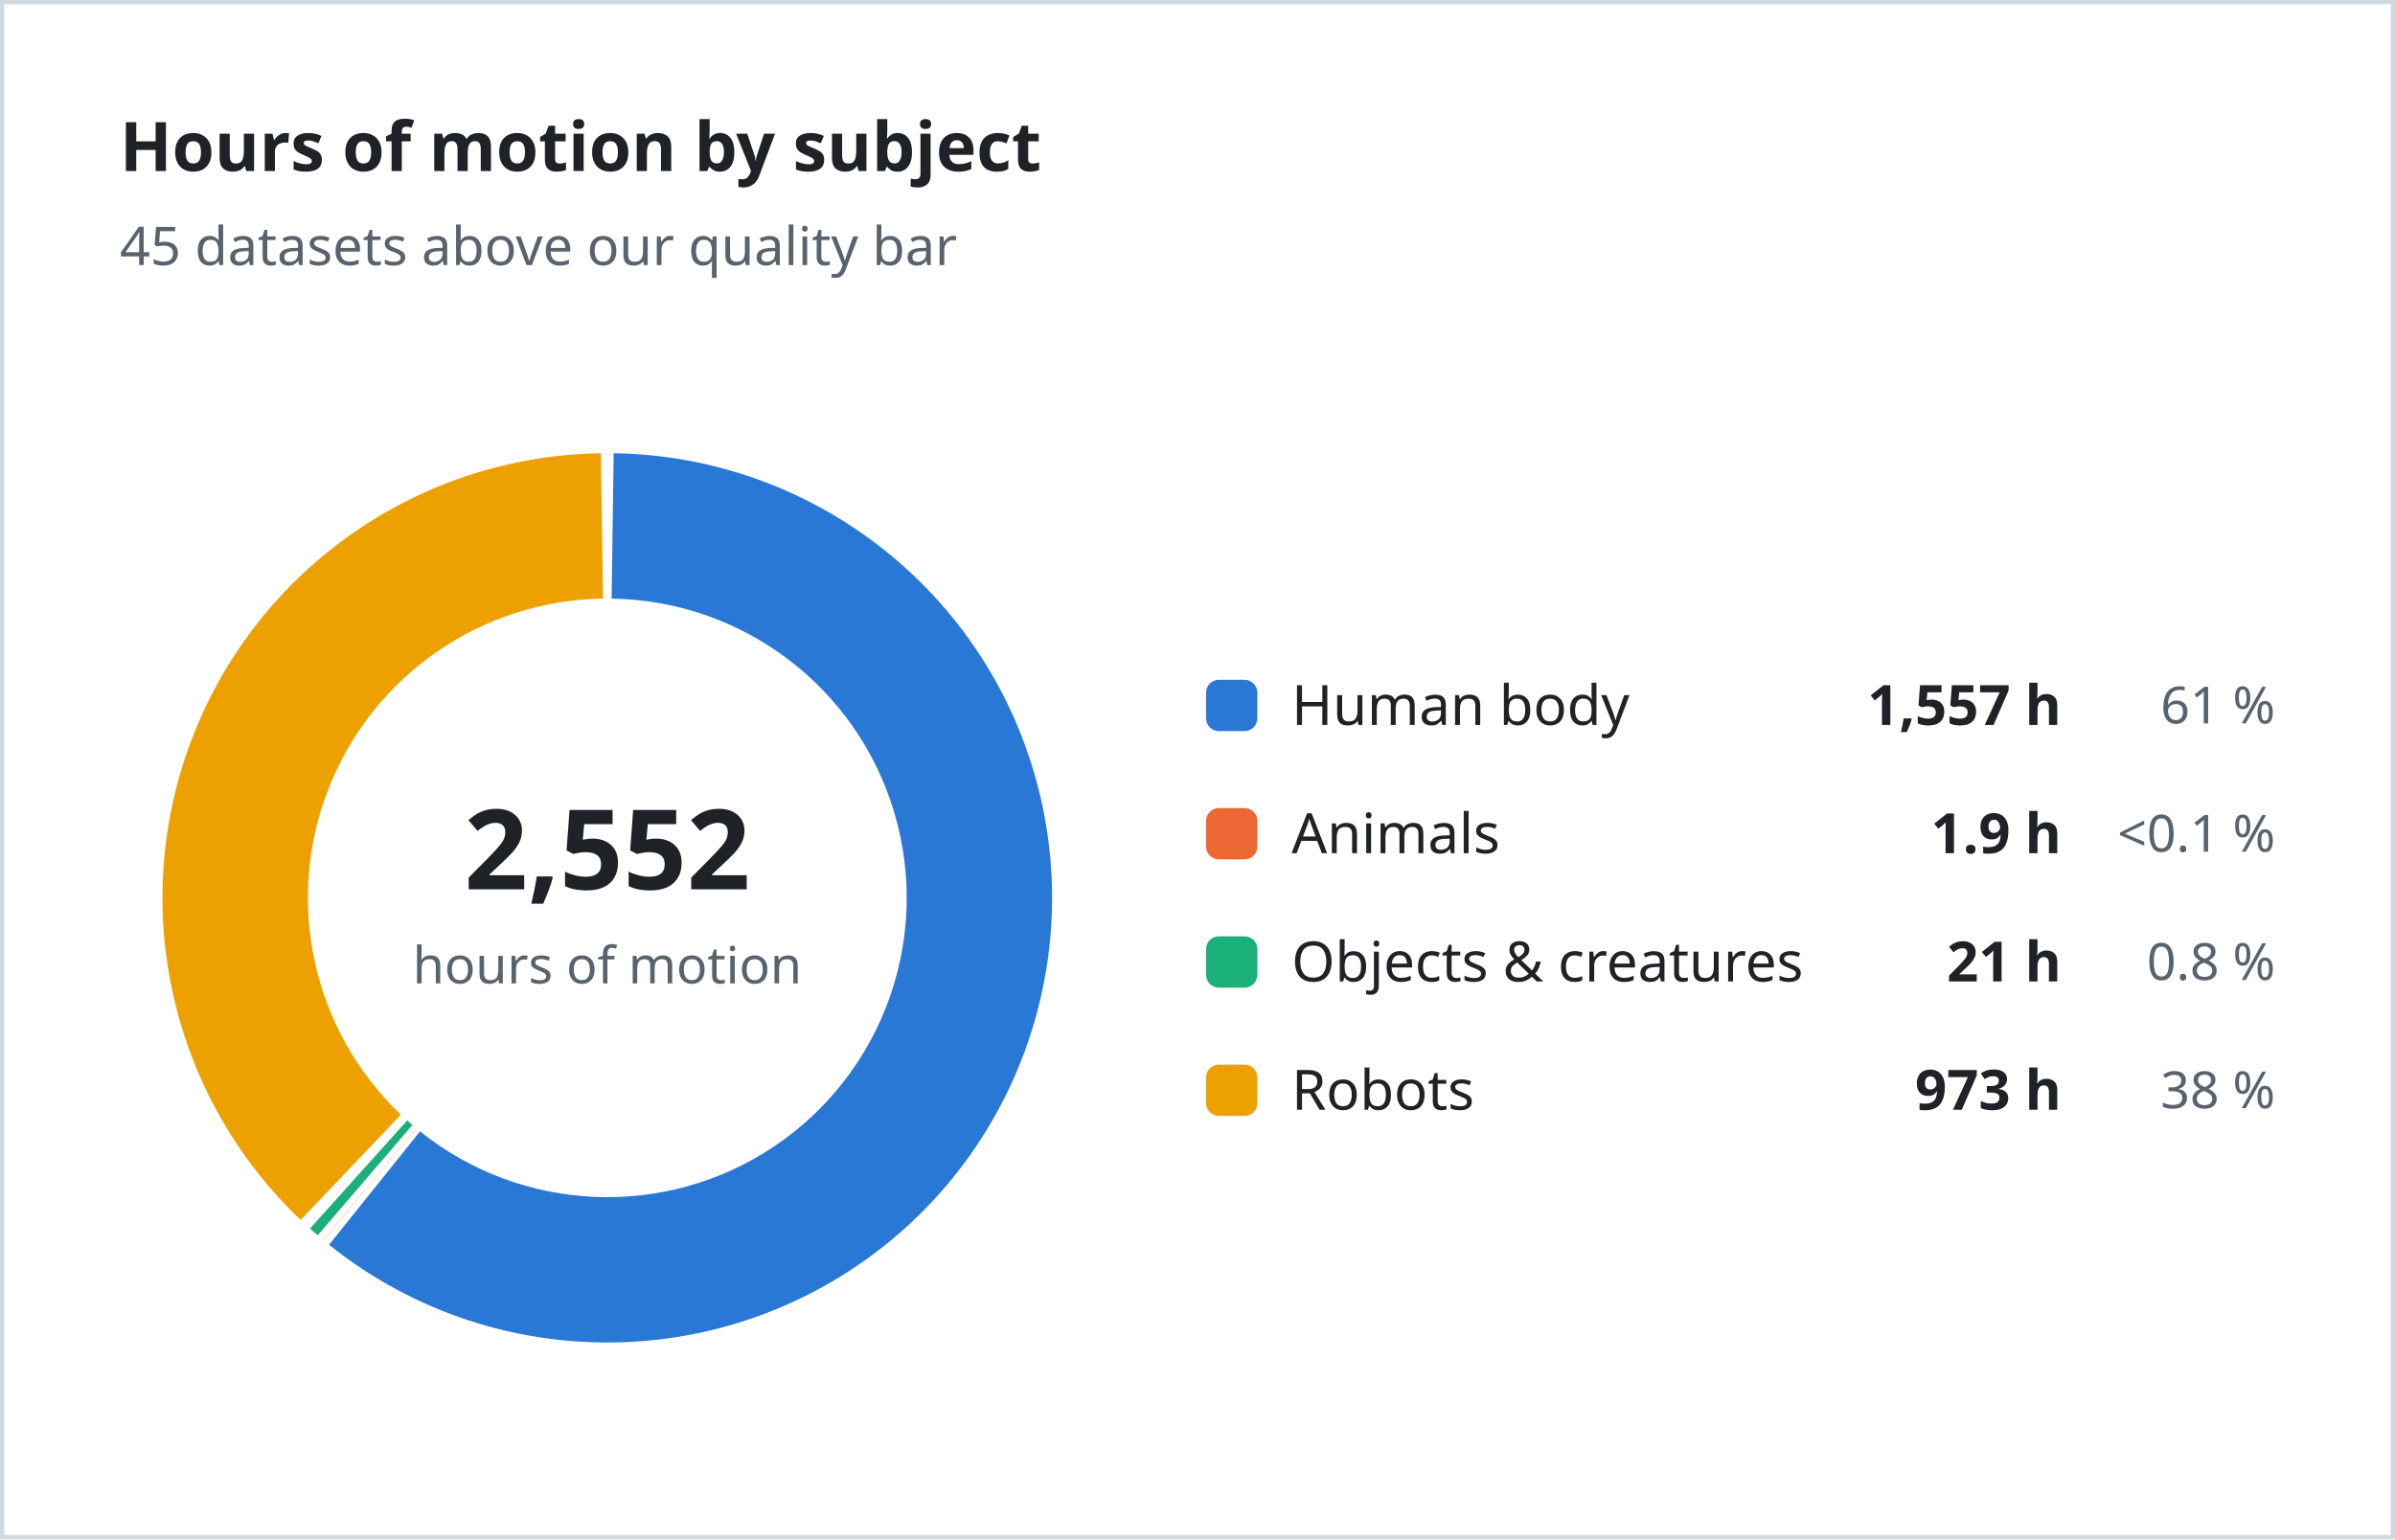
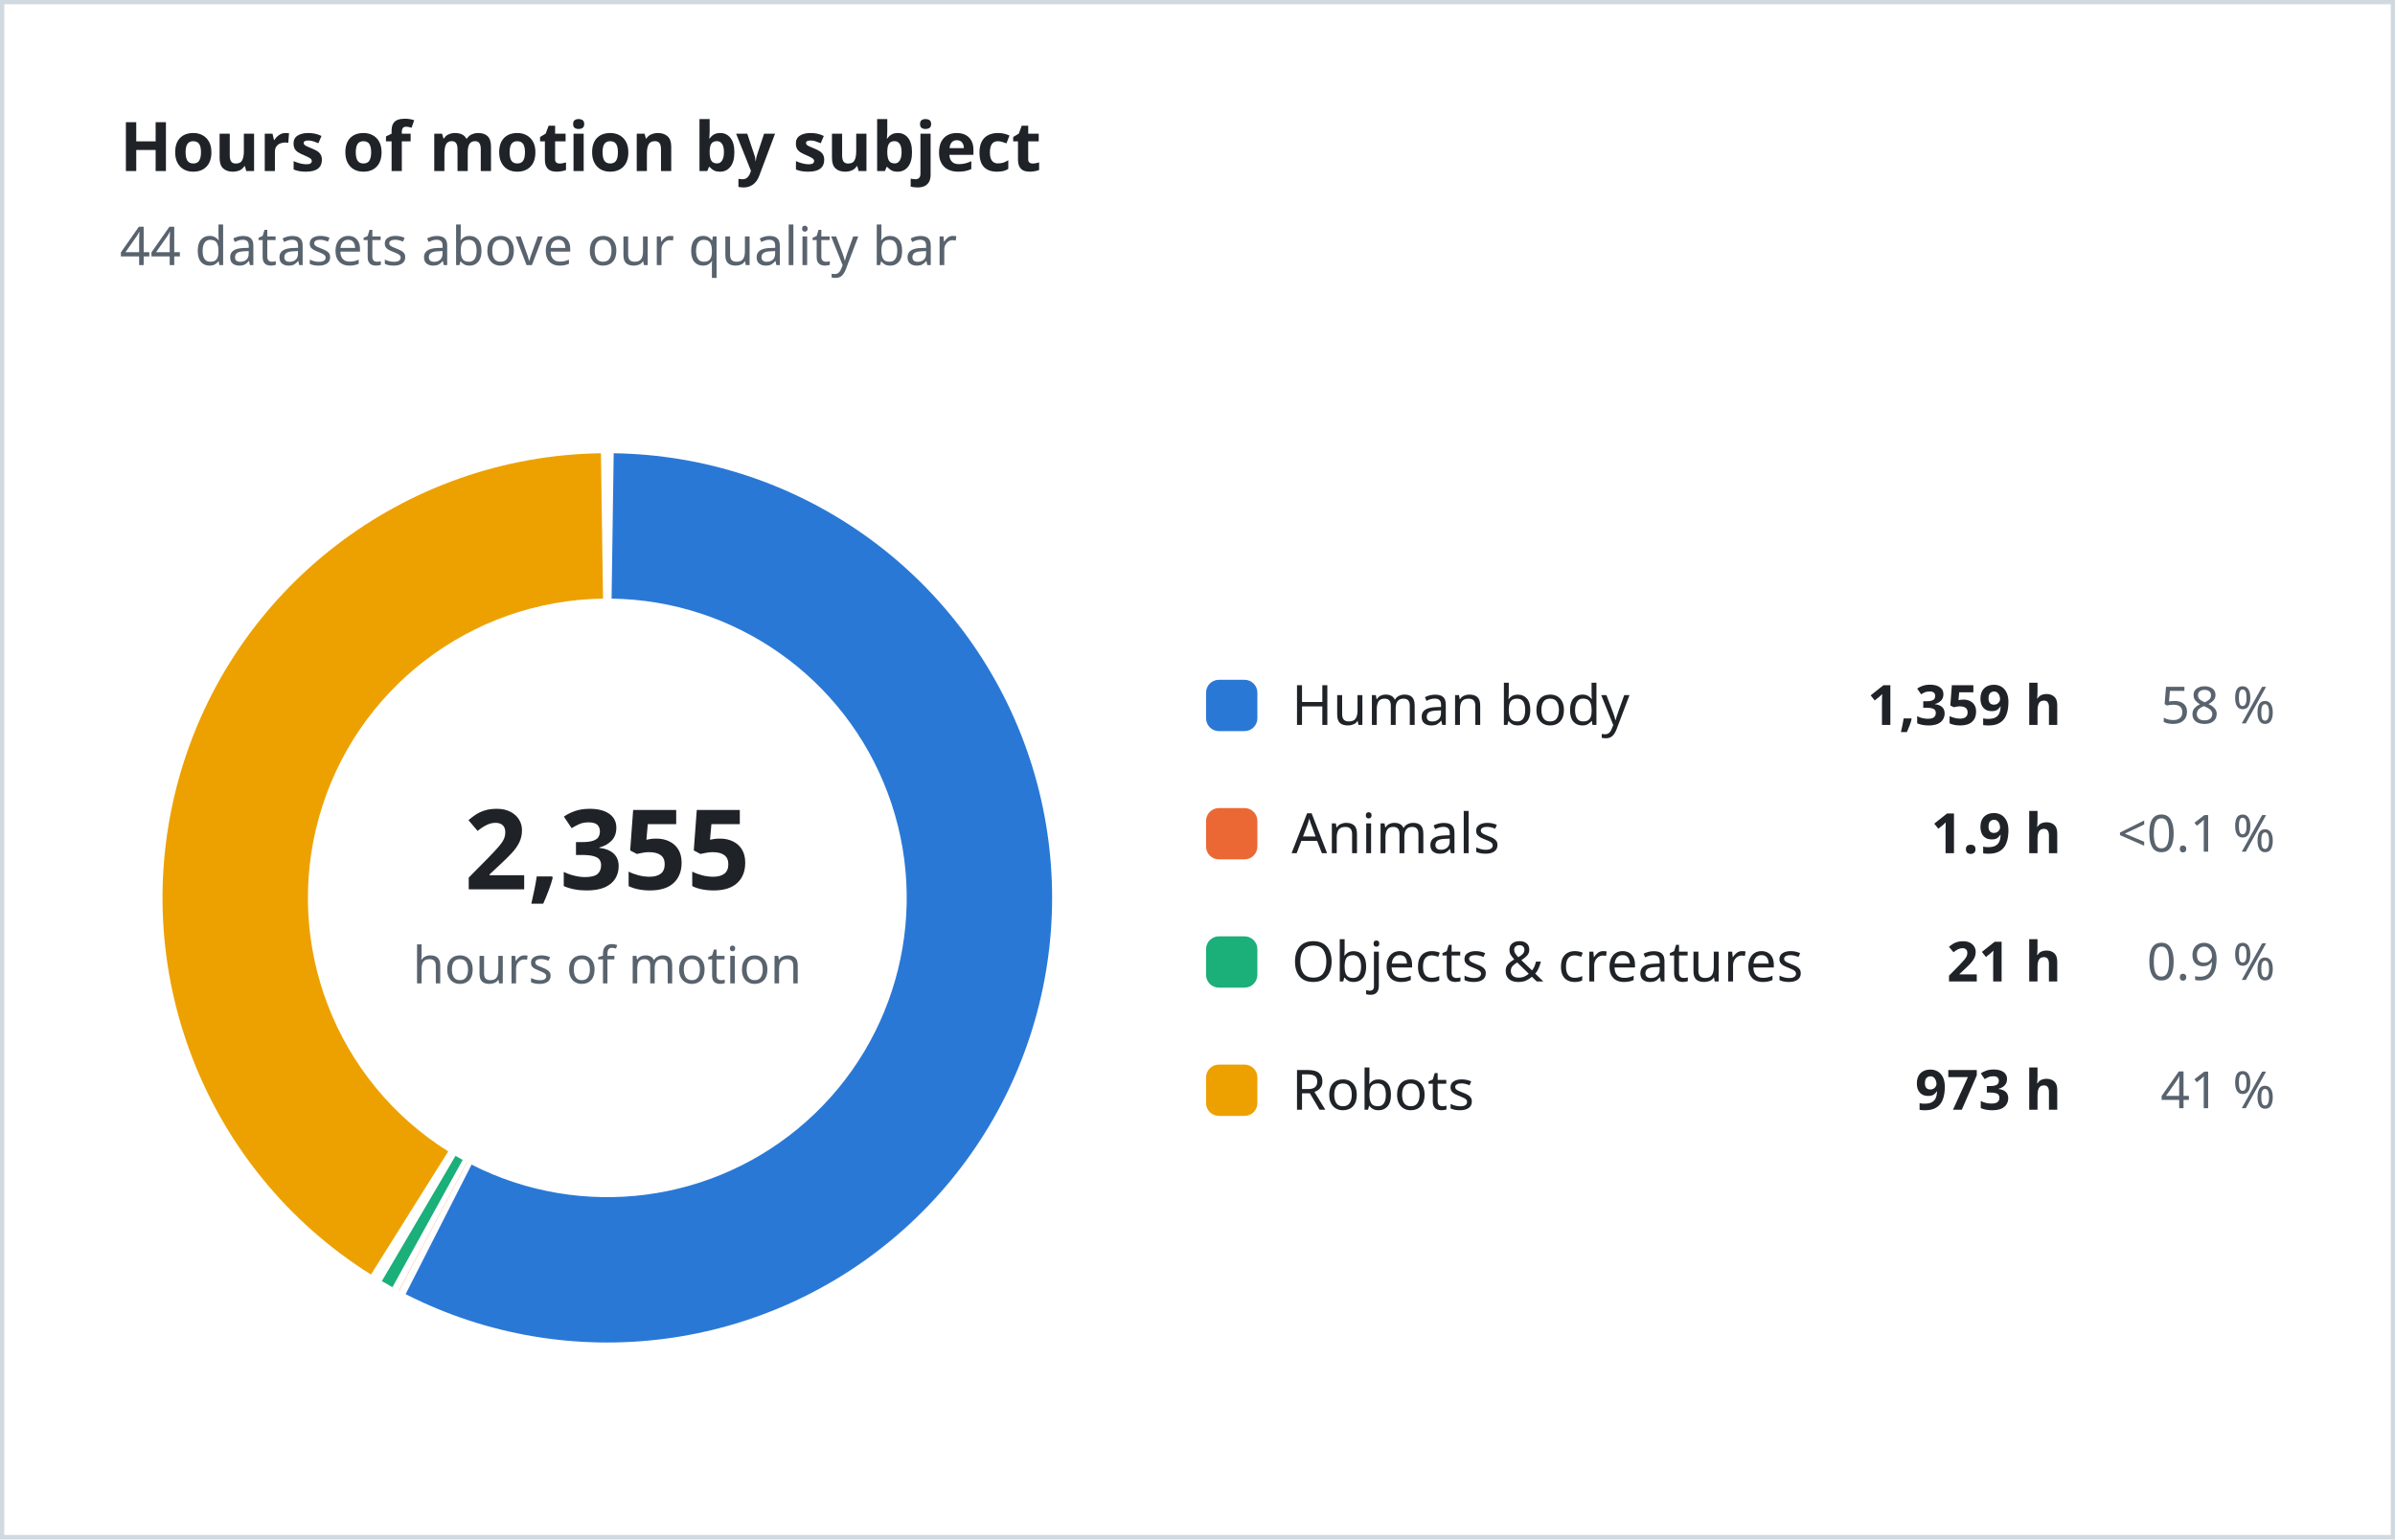
<svg xmlns="http://www.w3.org/2000/svg" width="560" height="360" viewBox="0 0 560 360" role="img" aria-label="Hours of motion by subject" font-family="-apple-system, BlinkMacSystemFont, 'Segoe UI', 'Noto Sans', Helvetica, Arial, sans-serif">
  <rect x="0.5" y="0.5" width="559" height="359" fill="#ffffff" stroke="#d1d9e0" />
  <text x="28" y="40" font-size="16" font-weight="600" fill="#1f2328">Hours of motion by subject</text>
-   <text x="28" y="62" font-size="12.5" fill="#59636e">45 datasets above our quality bar</text>
-   <path d="M143.49,106.01 A104,104 0 1 1 76.94,291.14 L98.21,264.61 A70,70 0 1 0 143.00,140.01 Z" fill="#2a78d6" />
-   <path d="M75.63,290.07 A104,104 0 0 1 75.59,290.04 L97.30,263.87 A70,70 0 0 0 97.33,263.89 Z" fill="#eb6834" />
-   <path d="M74.29,288.94 A104,104 0 0 1 72.48,287.35 L95.21,262.06 A70,70 0 0 0 96.43,263.13 Z" fill="#1baf7a" />
-   <path d="M70.30,285.34 A104,104 0 0 1 140.51,106.01 L141.00,140.01 A70,70 0 0 0 93.74,260.71 Z" fill="#eda100" />
-   <text x="142" y="208" text-anchor="middle" font-size="26" font-weight="600" fill="#1f2328">2,552</text>
+   <text x="28" y="62" font-size="12.5" fill="#59636e">44 datasets above our quality bar</text>
+   <path d="M143.49,106.01 A104,104 0 1 1 94.84,302.69 L110.26,272.39 A70,70 0 1 0 143.00,140.01 Z" fill="#2a78d6" />
+   <path d="M93.31,301.90 A104,104 0 0 1 93.27,301.88 L109.20,271.84 A70,70 0 0 0 109.23,271.86 Z" fill="#eb6834" />
+   <path d="M91.76,301.06 A104,104 0 0 1 89.28,299.64 L106.51,270.34 A70,70 0 0 0 108.18,271.29 Z" fill="#1baf7a" />
+   <path d="M86.74,298.10 A104,104 0 0 1 140.51,106.01 L141.00,140.01 A70,70 0 0 0 104.80,269.30 Z" fill="#eda100" />
+   <text x="142" y="208" text-anchor="middle" font-size="26" font-weight="600" fill="#1f2328">2,355</text>
  <text x="142" y="230" text-anchor="middle" font-size="12" fill="#59636e">hours of motion</text>
  <rect x="282" y="159.0" width="12" height="12" rx="3" fill="#2a78d6" />
  <text x="302" y="165.0" dy="0.35em" font-size="13" fill="#1f2328">Human body</text>
-   <text x="482" y="165.0" dy="0.35em" text-anchor="end" font-size="13" font-weight="600" fill="#1f2328">1,557 h</text>
-   <text x="532" y="165.0" dy="0.35em" text-anchor="end" font-size="12" fill="#59636e">61 %</text>
+   <text x="482" y="165.0" dy="0.35em" text-anchor="end" font-size="13" font-weight="600" fill="#1f2328">1,359 h</text>
+   <text x="532" y="165.0" dy="0.35em" text-anchor="end" font-size="12" fill="#59636e">58 %</text>
  <rect x="282" y="189.0" width="12" height="12" rx="3" fill="#eb6834" />
  <text x="302" y="195.0" dy="0.35em" font-size="13" fill="#1f2328">Animals</text>
  <text x="482" y="195.0" dy="0.35em" text-anchor="end" font-size="13" font-weight="600" fill="#1f2328">1.9 h</text>
  <text x="532" y="195.0" dy="0.35em" text-anchor="end" font-size="12" fill="#59636e">&lt;0.1 %</text>
  <rect x="282" y="219.0" width="12" height="12" rx="3" fill="#1baf7a" />
  <text x="302" y="225.0" dy="0.35em" font-size="13" fill="#1f2328">Objects &amp; creatures</text>
  <text x="482" y="225.0" dy="0.35em" text-anchor="end" font-size="13" font-weight="600" fill="#1f2328">21 h</text>
-   <text x="532" y="225.0" dy="0.35em" text-anchor="end" font-size="12" fill="#59636e">0.8 %</text>
+   <text x="532" y="225.0" dy="0.35em" text-anchor="end" font-size="12" fill="#59636e">0.9 %</text>
  <rect x="282" y="249.0" width="12" height="12" rx="3" fill="#eda100" />
  <text x="302" y="255.0" dy="0.35em" font-size="13" fill="#1f2328">Robots</text>
  <text x="482" y="255.0" dy="0.35em" text-anchor="end" font-size="13" font-weight="600" fill="#1f2328">973 h</text>
-   <text x="532" y="255.0" dy="0.35em" text-anchor="end" font-size="12" fill="#59636e">38 %</text>
+   <text x="532" y="255.0" dy="0.35em" text-anchor="end" font-size="12" fill="#59636e">41 %</text>
</svg>
